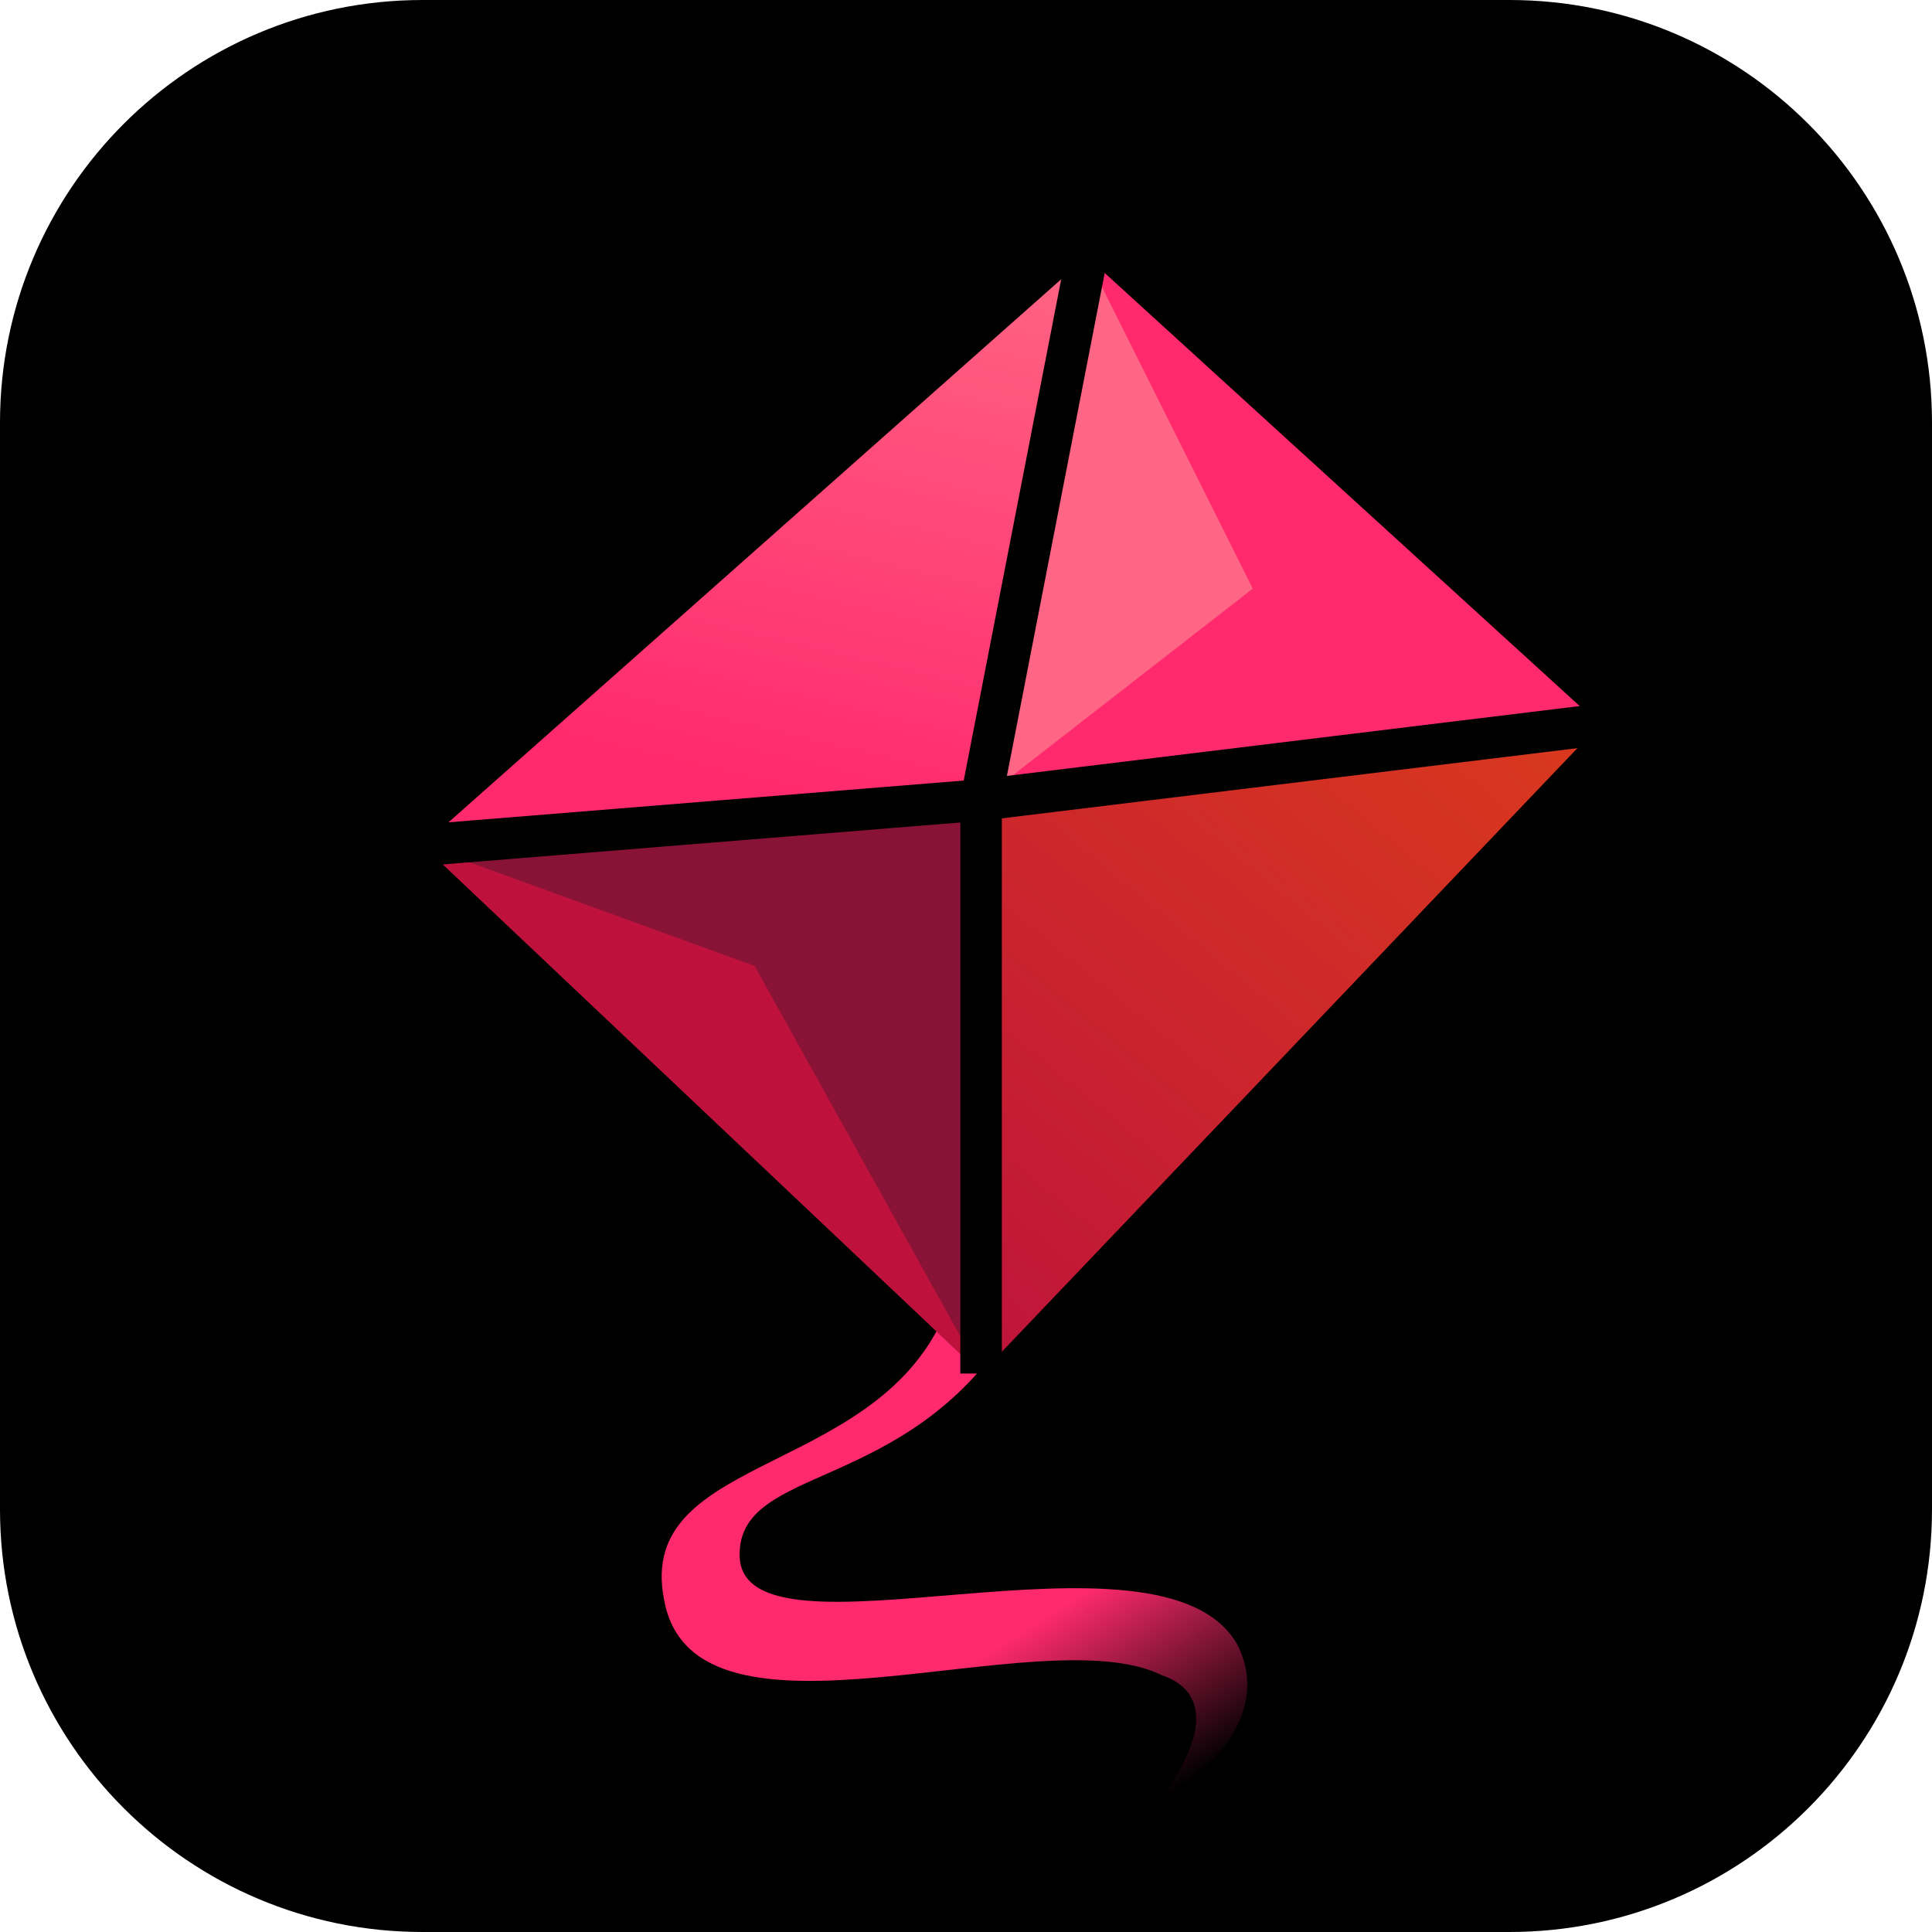
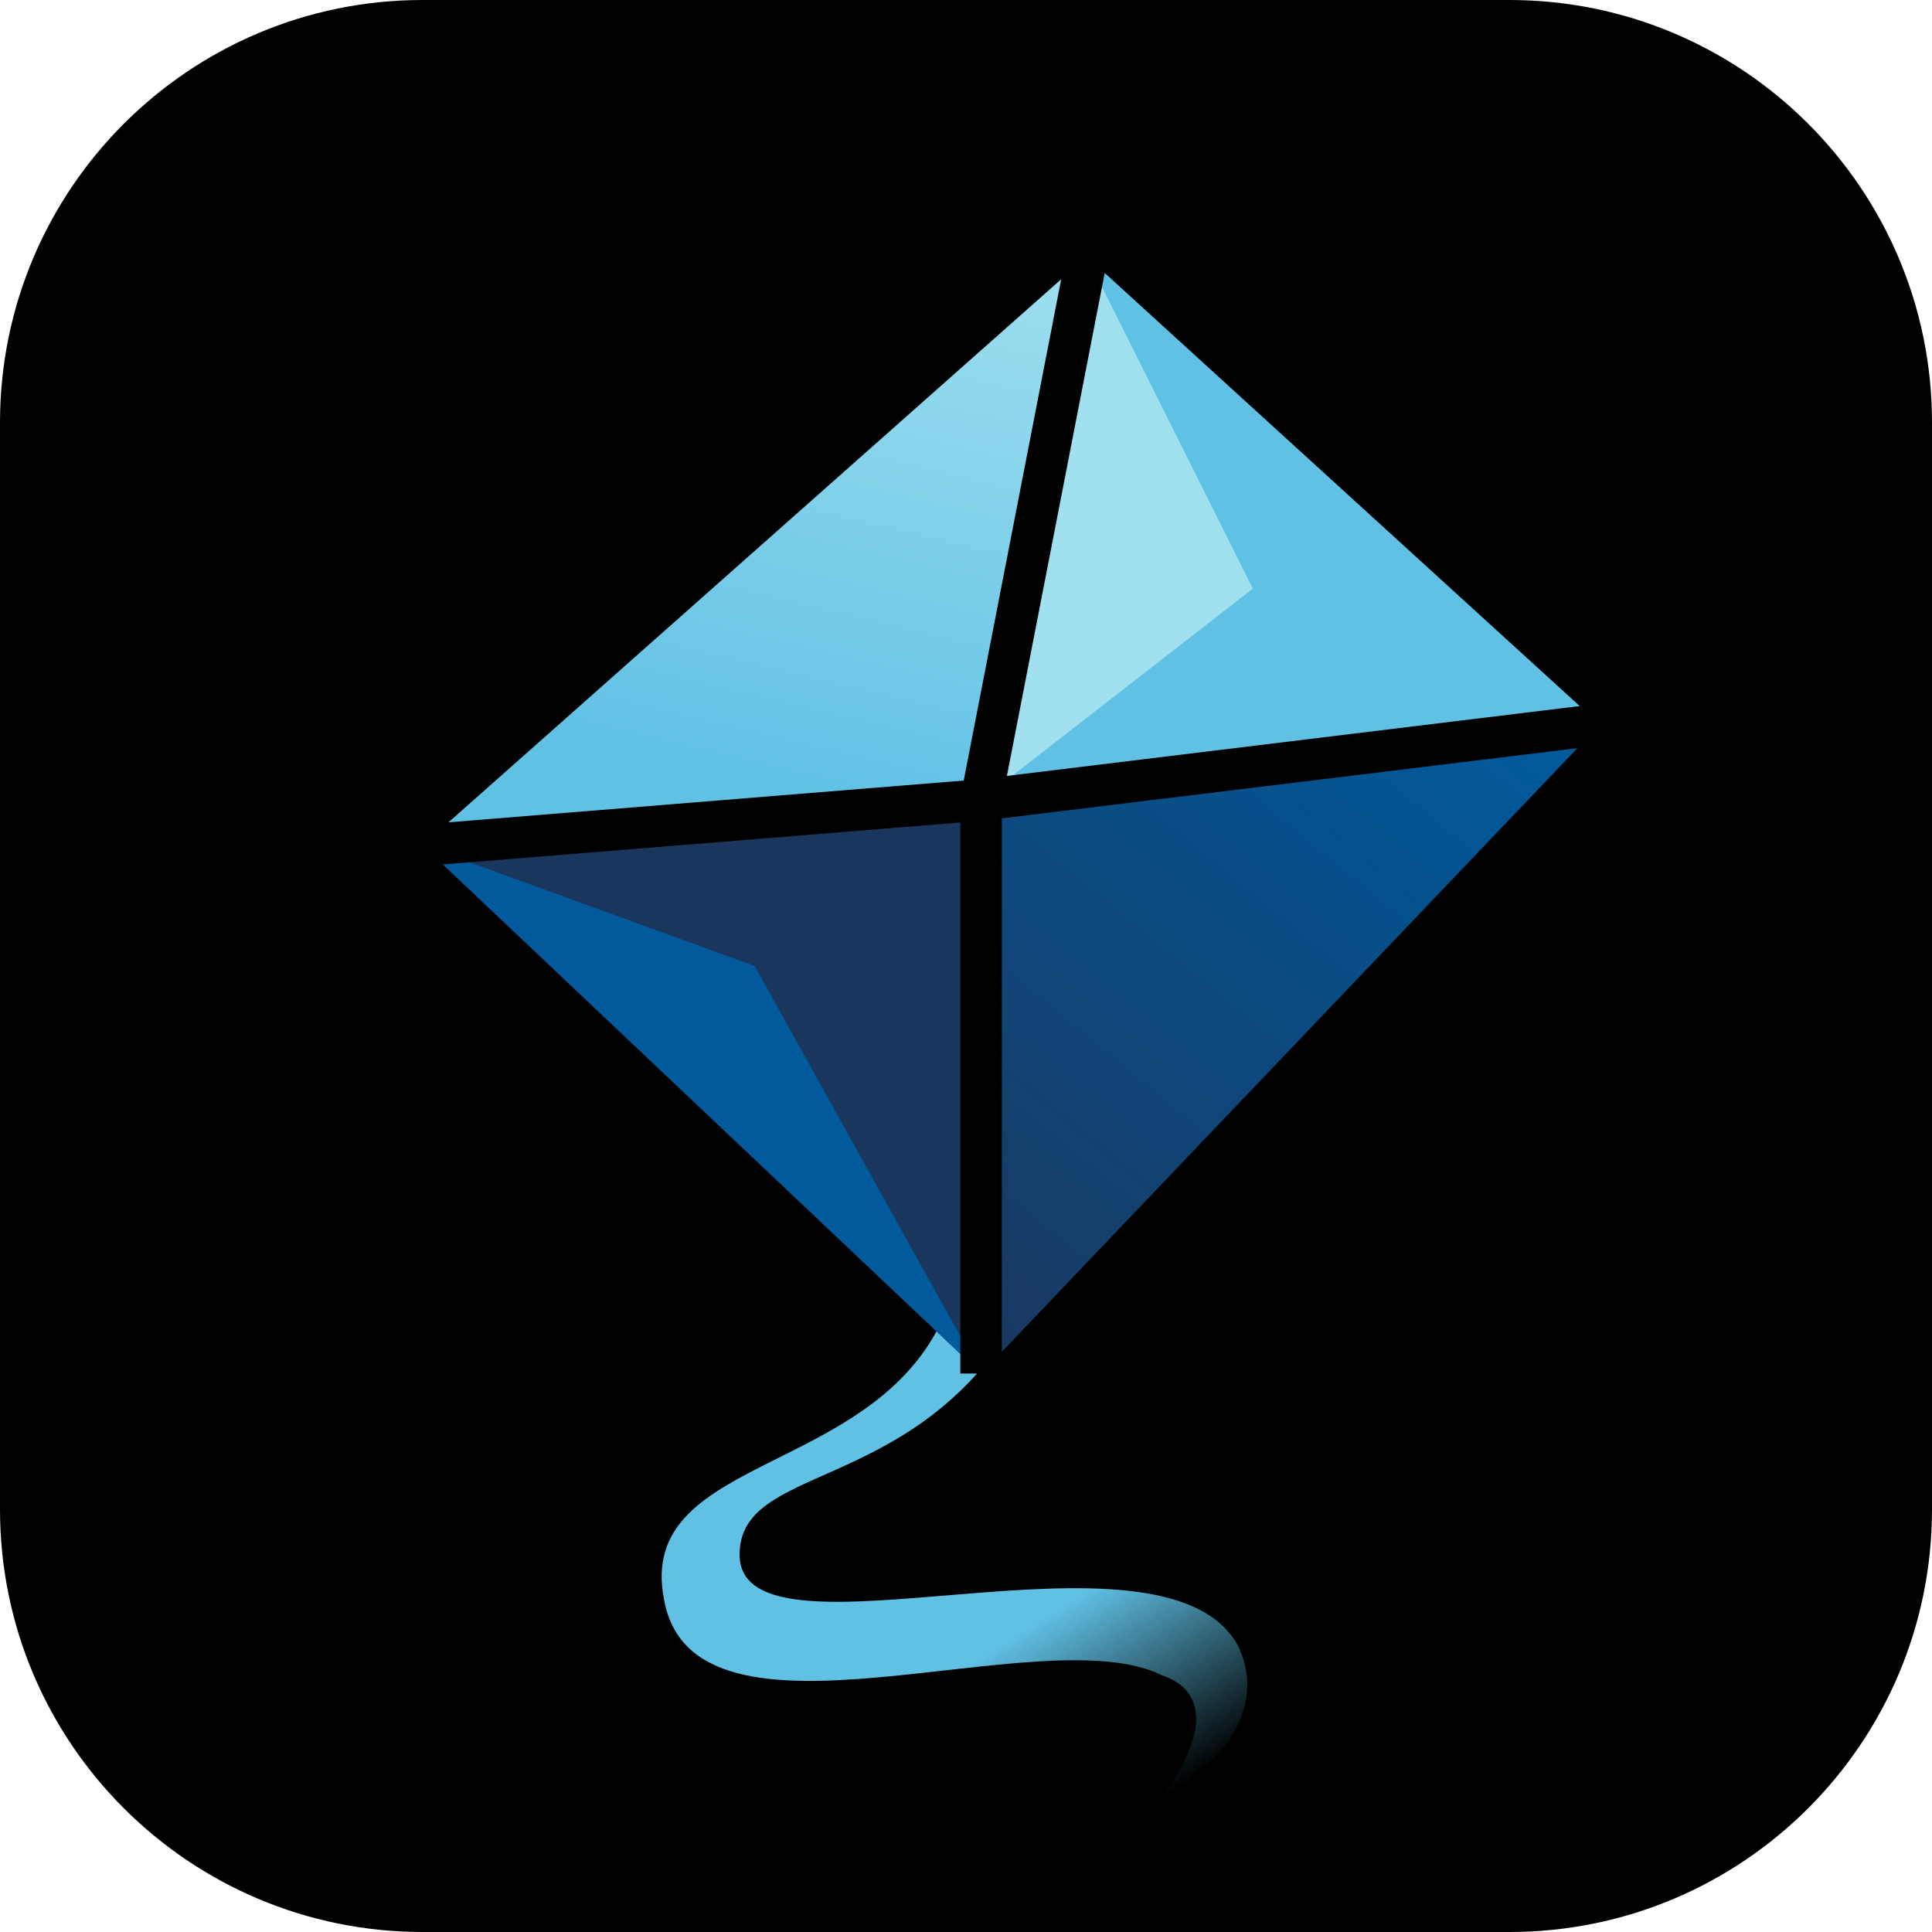
<svg xmlns="http://www.w3.org/2000/svg" width="128" height="128" viewBox="0 0 128 128" role="img" aria-labelledby="kites-title kites-desc">
  <defs>
    <linearGradient id="kites-light" x1="72" y1="17" x2="63" y2="55" gradientUnits="userSpaceOnUse">
-       <stop stop-color="#FF6584" />
-       <stop offset="1" stop-color="#FF2A6D" />
+       <stop stop-color="#A0E0EF" />
+       <stop offset="1" stop-color="#60C1E5" />
    </linearGradient>
    <linearGradient id="kites-fold" x1="99" y1="46" x2="62" y2="91" gradientUnits="userSpaceOnUse">
-       <stop stop-color="#D9381E" />
-       <stop offset="1" stop-color="#BE123C" />
+       <stop stop-color="#005A9C" />
+       <stop offset="1" stop-color="#1B365D" />
    </linearGradient>
    <linearGradient id="kites-ribbon" x1="65" y1="89" x2="82" y2="116" gradientUnits="userSpaceOnUse">
-       <stop stop-color="#FF2A6D" />
-       <stop offset=".55" stop-color="#FF2A6D" />
+       <stop stop-color="#60C1E5" />
+       <stop offset=".55" stop-color="#60C1E5" />
      <stop offset="1" stop-color="#000000" />
    </linearGradient>
  </defs>
  <rect id="background" width="128" height="128" rx="28" fill="#000000" />
  <path id="ribbon" fill="url(#kites-ribbon)" d="M63 86 67 88C60 99 49 97 49 103C49 111 77 100 82 109C84 113 81 117 77 119C80 115 80 112 77 111C69 107 46 117 44 106C42 96 59 98 63 86Z" />
  <g id="kite-body" stroke="none">
    <path id="upper-left-facet" fill="url(#kites-light)" d="M72 17 65 53 28 56Z" />
-     <path id="upper-right-facet" fill="#FF2A6D" d="M72 17 106 48 65 53Z" />
+     <path id="upper-right-facet" fill="#60C1E5" d="M72 17 106 48 65 53Z" />
    <path id="right-fold-facet" fill="url(#kites-fold)" d="M106 48 65 91 65 53Z" />
-     <path id="lower-shadow-facet" fill="#881337" d="M28 56 65 91 65 53Z" />
-     <path id="lower-rose-facet" fill="#BE123C" d="M28 56 50 64 65 91Z" />
-     <path id="top-highlight-facet" fill="#FF6584" d="M72 17 83 39 65 53Z" />
+     <path id="lower-shadow-facet" fill="#1B365D" d="M28 56 65 91 65 53Z" />
+     <path id="lower-rose-facet" fill="#005A9C" d="M28 56 50 64 65 91Z" />
+     <path id="top-highlight-facet" fill="#A0E0EF" d="M72 17 83 39 65 53Z" />
  </g>
  <g id="structural-spars" fill="none" stroke="#000000" stroke-width="2.75" stroke-linecap="butt" stroke-linejoin="miter">
    <path id="spine" d="M72 17 65 53 65 91" />
    <path id="crossbar" d="M28 56 65 53 106 48" />
  </g>
</svg>
